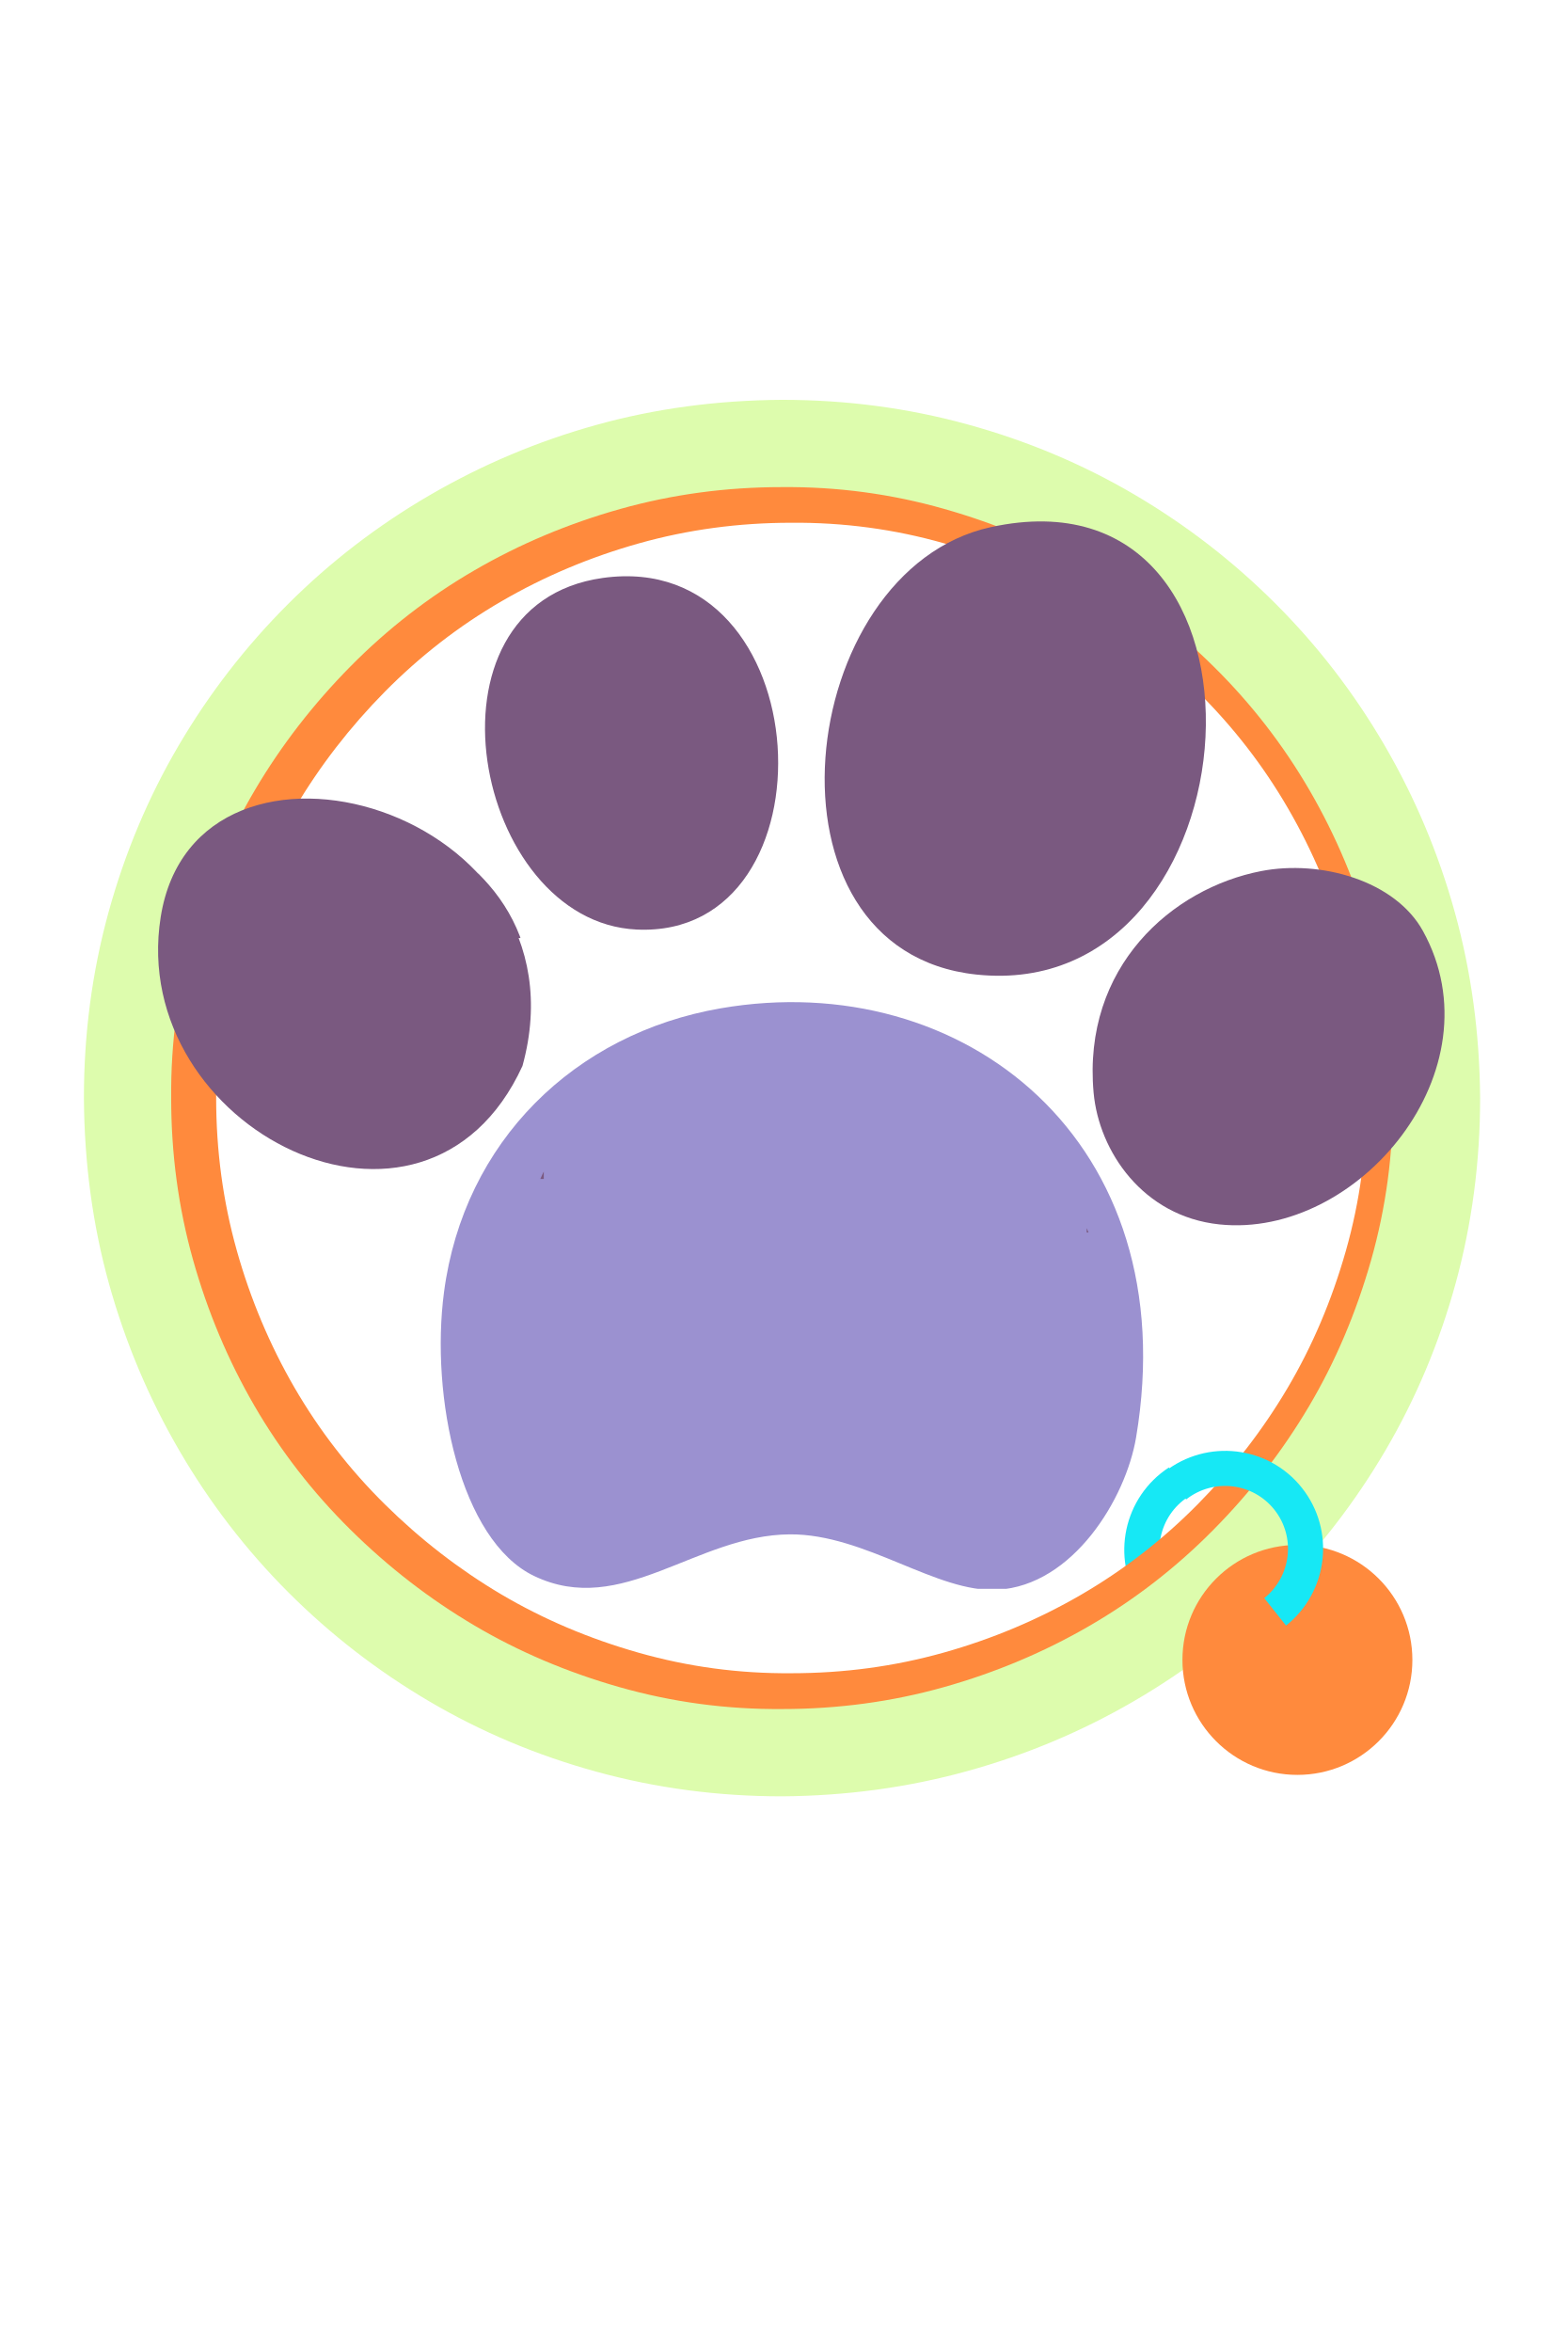
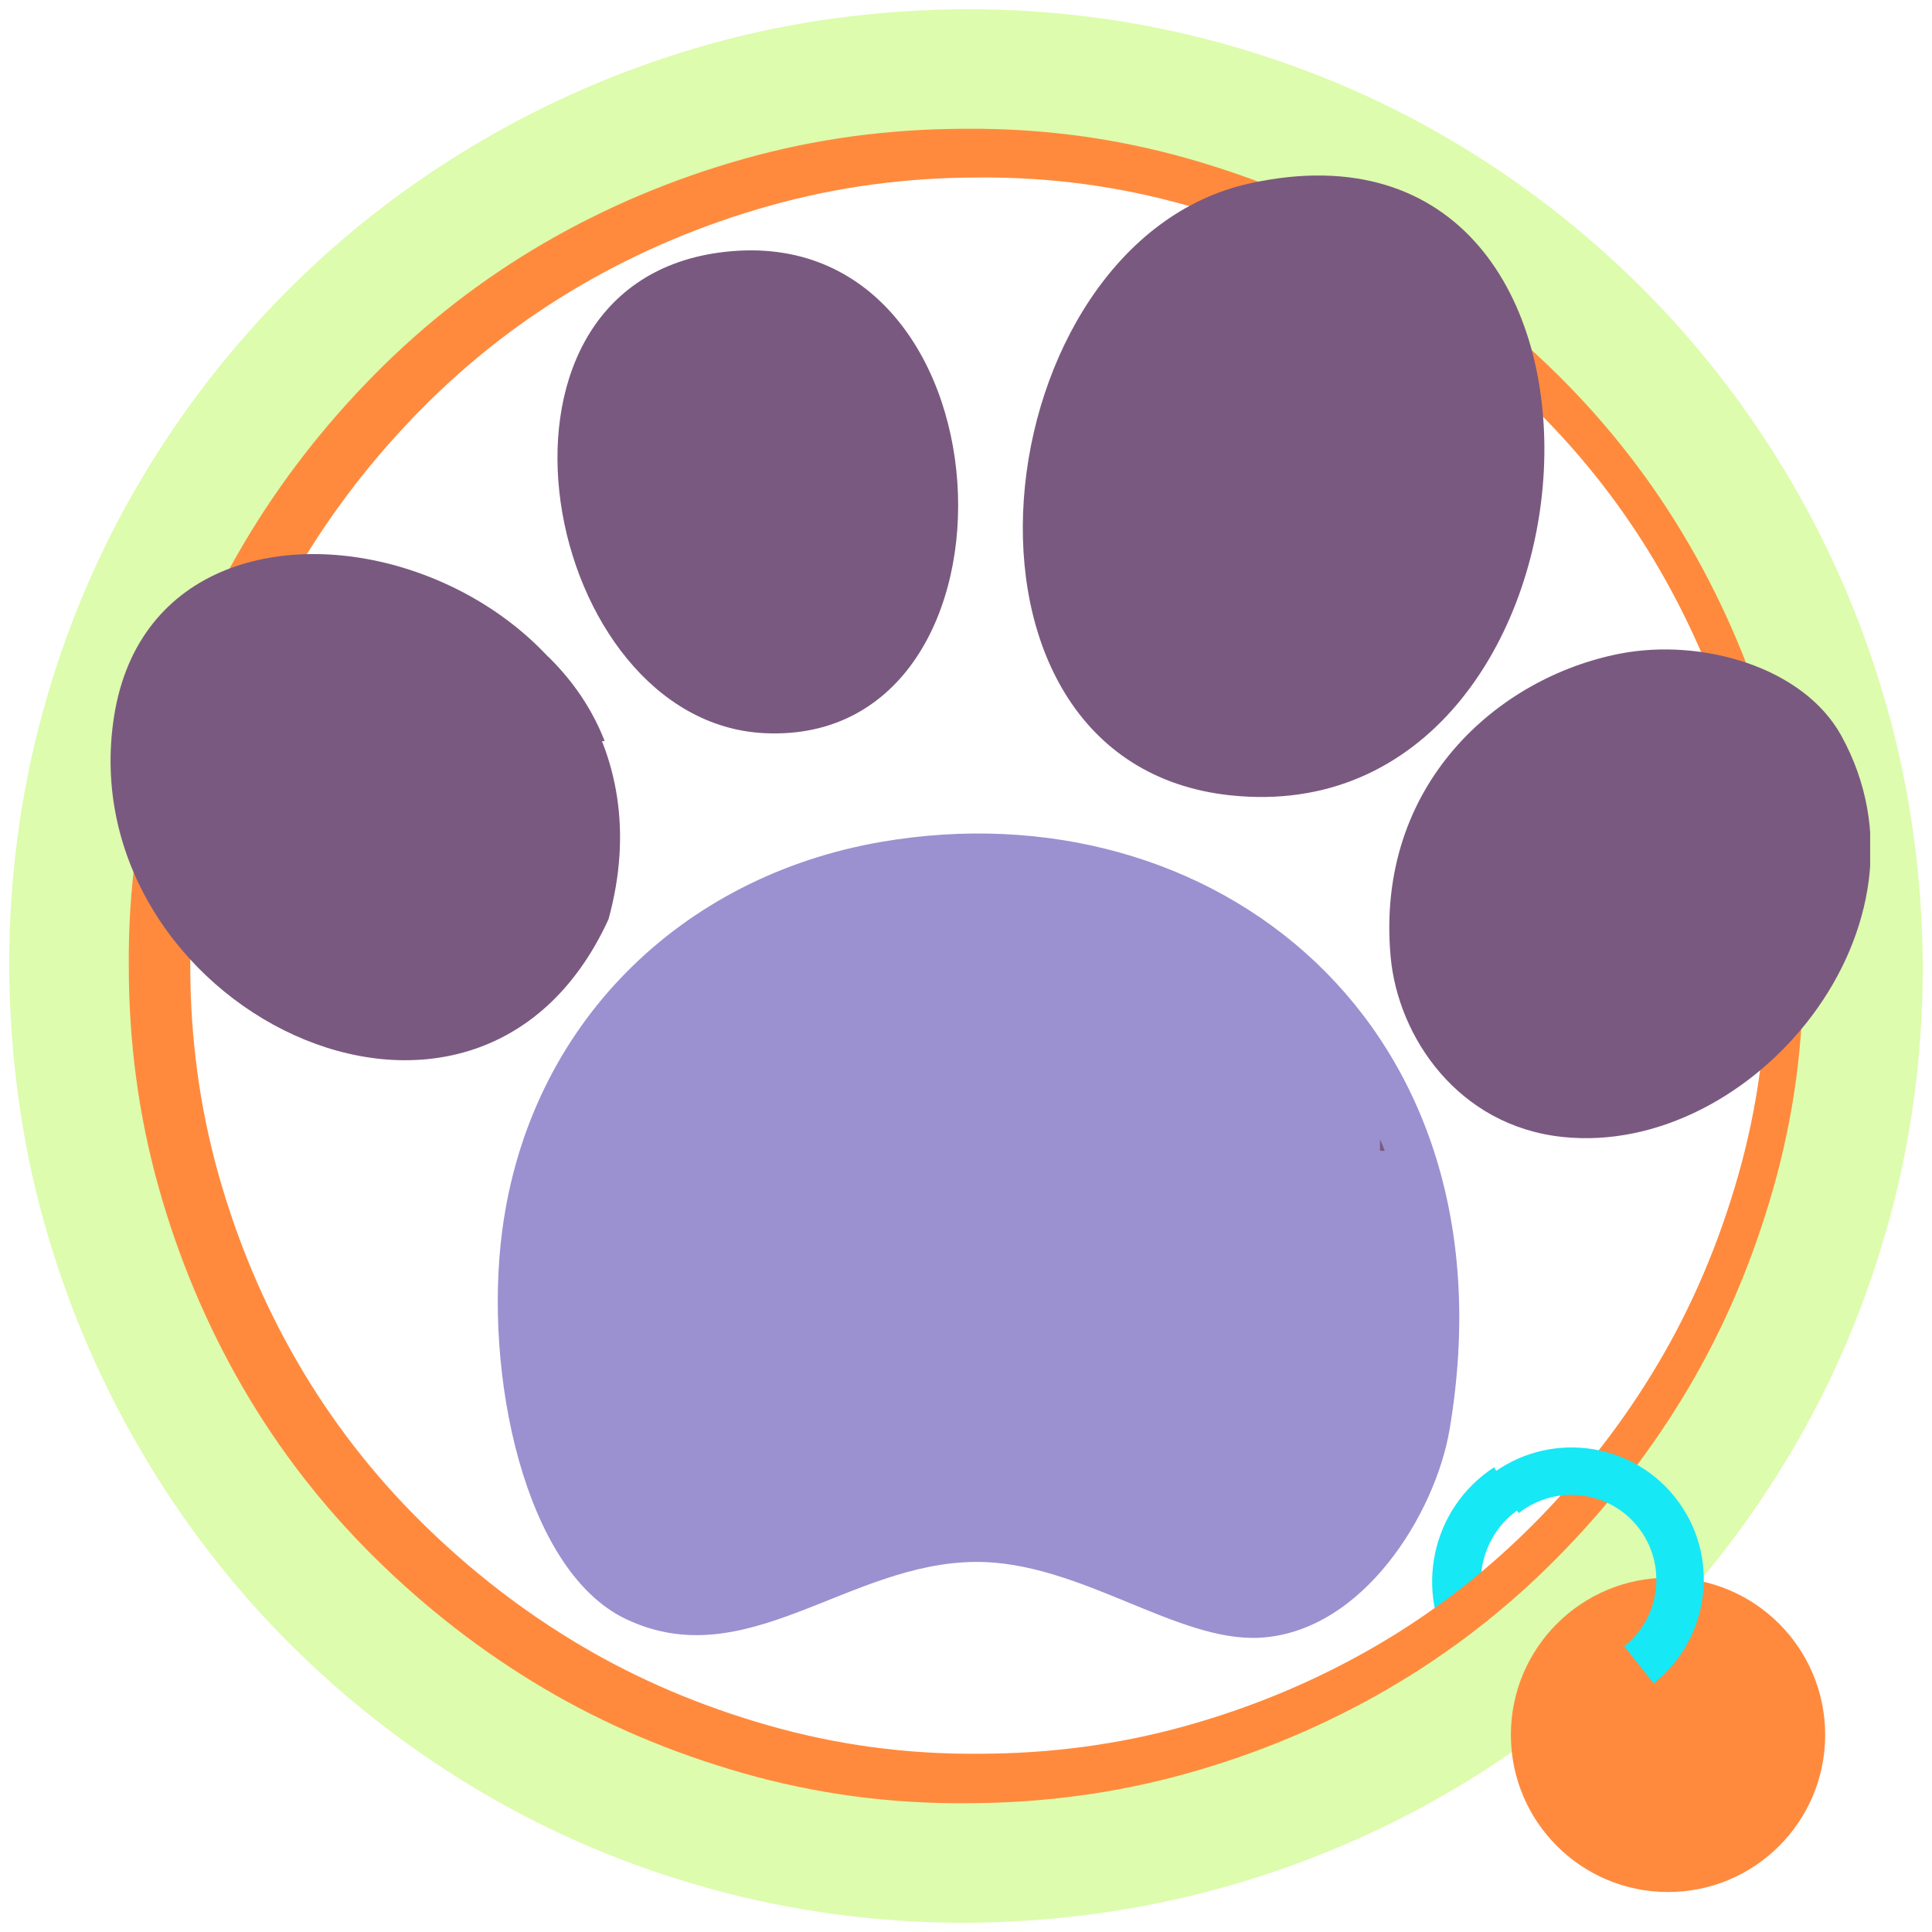
- <svg xmlns="http://www.w3.org/2000/svg" width="192" zoomAndPan="magnify" viewBox="0 0 144 216" height="288" preserveAspectRatio="xMidYMid meet" version="1.2">
+ <svg xmlns="http://www.w3.org/2000/svg" width="1080" zoomAndPan="magnify" viewBox="0 0 810 810" height="1080" preserveAspectRatio="xMidYMid meet" version="1.2">
  <defs>
-     <clipPath id="cd254ab80e">
-       <path d="M 103 134 L 118 134 L 118 152 L 103 152 Z M 103 134 " />
+     <clipPath id="15f44c0daa">
+       <path d="M 600 615 L 689 615 L 689 720 L 600 720 Z M 600 615 " />
    </clipPath>
-     <clipPath id="46bf1d32e7">
-       <path d="M 99.82 139.664 L 107.371 134.77 L 117.164 149.871 L 109.609 154.77 Z M 99.82 139.664 " />
+     <clipPath id="457460eb65">
+       <path d="M 578.578 646.172 L 626.41 615.172 L 688.414 710.832 L 640.582 741.836 Z M 578.578 646.172 " />
    </clipPath>
-     <clipPath id="450c85c650">
-       <path d="M 99.82 139.664 L 107.371 134.77 L 117.164 149.871 L 109.609 154.77 Z M 99.82 139.664 " />
+     <clipPath id="5aeac30ecd">
+       <path d="M 578.578 646.172 L 626.41 615.172 L 688.414 710.832 L 640.582 741.836 Z M 578.578 646.172 " />
    </clipPath>
-     <clipPath id="d8566e2eb4">
-       <path d="M 99.82 139.664 L 107.371 134.77 L 117.164 149.871 L 109.609 154.77 Z M 99.82 139.664 " />
+     <clipPath id="8085da3a51">
+       <path d="M 578.578 646.172 L 626.41 615.172 L 688.414 710.832 L 640.582 741.836 Z M 578.578 646.172 " />
    </clipPath>
-     <clipPath id="b217981115">
-       <path d="M 12.309 40.461 L 133.059 40.461 L 133.059 161.211 L 12.309 161.211 Z M 12.309 40.461 " />
+     <clipPath id="01b5c40621">
+       <path d="M 32.566 27.219 L 787.816 27.219 L 787.816 782.469 L 32.566 782.469 Z M 32.566 27.219 " />
    </clipPath>
-     <clipPath id="d38e25eeb5">
-       <path d="M 7.707 36.719 L 135.957 36.719 L 135.957 164.969 L 7.707 164.969 Z M 7.707 36.719 " />
+     <clipPath id="45034fff9a">
+       <path d="M 3.852 3.852 L 806.352 3.852 L 806.352 806.352 L 3.852 806.352 Z M 3.852 3.852 " />
    </clipPath>
-     <clipPath id="ac2cfead15">
-       <path d="M 39.844 89.66 L 43 89.66 L 43 110 L 39.844 110 Z M 39.844 89.66 " />
+     <clipPath id="57a8a97258">
+       <path d="M 204.375 334.172 L 220 334.172 L 220 457 L 204.375 457 Z M 204.375 334.172 " />
    </clipPath>
-     <clipPath id="05236ed969">
-       <path d="M 102.957 89.66 L 105.844 89.66 L 105.844 110.512 L 102.957 110.512 Z M 102.957 89.66 " />
+     <clipPath id="c5731918b7">
+       <path d="M 599.031 334.172 L 616.125 334.172 L 616.125 464.895 L 599.031 464.895 Z M 599.031 334.172 " />
    </clipPath>
-     <clipPath id="5a22a2cc6f">
-       <path d="M 40.473 92.004 L 105.02 92.004 L 105.02 145.91 L 40.473 145.91 Z M 40.473 92.004 " />
+     <clipPath id="624edafa22">
+       <path d="M 208.629 349.262 L 611.91 349.262 L 611.91 686.672 L 208.629 686.672 Z M 208.629 349.262 " />
    </clipPath>
-     <clipPath id="2d0d8b83f8">
-       <path d="M 43 72.27 L 49.949 72.27 L 49.949 86 L 43 86 Z M 43 72.27 " />
+     <clipPath id="1d2ab5eb49">
+       <path d="M 230 225.68 L 265.027 225.68 L 265.027 308 L 230 308 Z M 230 225.68 " />
    </clipPath>
-     <clipPath id="120a694241">
-       <path d="M 47.105 91.398 L 49.949 91.398 L 49.949 108.27 L 47.105 108.27 Z M 47.105 91.398 " />
+     <clipPath id="8a4975ce14">
+       <path d="M 249.598 345 L 265.027 345 L 265.027 448.43 L 249.598 448.43 Z M 249.598 345 " />
    </clipPath>
-     <clipPath id="5bda64cce7">
-       <path d="M 44 52 L 71.664 52 L 71.664 86 L 44 86 Z M 44 52 " />
+     <clipPath id="4ef708ab4a">
+       <path d="M 229.758 241 L 260 241 L 260 310.742 L 229.758 310.742 Z M 229.758 241 " />
    </clipPath>
-     <clipPath id="67ed73e43b">
-       <path d="M 43.914 74 L 49 74 L 49 86.145 L 43.914 86.145 Z M 43.914 74 " />
+     <clipPath id="0be744794f">
+       <path d="M 610.227 248.348 L 660.234 248.348 L 660.234 338.664 L 610.227 338.664 Z M 610.227 248.348 " />
    </clipPath>
-     <clipPath id="5e3f7bfa18">
-       <path d="M 75 47.465 L 111 47.465 L 111 90 L 75 90 Z M 75 47.465 " />
+     <clipPath id="67640b10e0">
+       <path d="M 578.574 265.719 L 614 265.719 L 614 344 L 578.574 344 Z M 578.574 265.719 " />
    </clipPath>
-     <clipPath id="73fca5bbb3">
-       <path d="M 104.797 75.871 L 113.172 75.871 L 113.172 90.215 L 104.797 90.215 Z M 104.797 75.871 " />
+     <clipPath id="318960563e">
+       <path d="M 582.355 272.105 L 784.074 272.105 L 784.074 477.297 L 582.355 477.297 Z M 582.355 272.105 " />
    </clipPath>
-     <clipPath id="0592d26ee4">
-       <path d="M 99.82 78.688 L 106 78.688 L 106 92 L 99.82 92 Z M 99.82 78.688 " />
+     <clipPath id="d14c3c15ca">
+       <path d="M 578.574 377.301 L 593.492 377.301 L 593.492 482.469 L 578.574 482.469 Z M 578.574 377.301 " />
    </clipPath>
-     <clipPath id="20a96d0c3c">
-       <path d="M 100.344 79.688 L 132.688 79.688 L 132.688 112.543 L 100.344 112.543 Z M 100.344 79.688 " />
+     <clipPath id="9ba42a3d20">
+       <path d="M 633.441 661.469 L 765.211 661.469 L 765.211 793.238 L 633.441 793.238 Z M 633.441 661.469 " />
    </clipPath>
-     <clipPath id="cded55e0b1">
-       <path d="M 99.82 96.531 L 102.129 96.531 L 102.129 113.188 L 99.82 113.188 Z M 99.82 96.531 " />
+     <clipPath id="4040fa05e0">
+       <path d="M 699.328 661.469 C 662.941 661.469 633.441 690.965 633.441 727.352 C 633.441 763.742 662.941 793.238 699.328 793.238 C 735.715 793.238 765.211 763.742 765.211 727.352 C 765.211 690.965 735.715 661.469 699.328 661.469 Z M 699.328 661.469 " />
    </clipPath>
-     <clipPath id="e28a4d67f8">
-       <path d="M 108.613 141.883 L 129.734 141.883 L 129.734 163 L 108.613 163 Z M 108.613 141.883 " />
+     <clipPath id="8bf1669441">
+       <path d="M 624 606 L 715 606 L 715 706 L 624 706 Z M 624 606 " />
    </clipPath>
-     <clipPath id="a4b3d750bc">
-       <path d="M 119.172 141.883 C 113.34 141.883 108.613 146.609 108.613 152.441 C 108.613 158.273 113.34 163 119.172 163 C 125.004 163 129.734 158.273 129.734 152.441 C 129.734 146.609 125.004 141.883 119.172 141.883 Z M 119.172 141.883 " />
+     <clipPath id="3c17a6fa4e">
+       <path d="M 736.812 671.352 L 693.305 705.805 L 624.395 618.785 L 667.906 584.332 Z M 736.812 671.352 " />
    </clipPath>
-     <clipPath id="7640f092ad">
-       <path d="M 106 133 L 122 133 L 122 150 L 106 150 Z M 106 133 " />
+     <clipPath id="9ea874c6cc">
+       <path d="M 736.812 671.352 L 693.305 705.805 L 624.395 618.785 L 667.906 584.332 Z M 736.812 671.352 " />
    </clipPath>
-     <clipPath id="89f2d2cfa9">
-       <path d="M 125.18 143.703 L 118.125 149.289 L 106.949 135.176 L 114.008 129.59 Z M 125.18 143.703 " />
-     </clipPath>
-     <clipPath id="67a61b4725">
-       <path d="M 125.18 143.703 L 118.125 149.289 L 106.949 135.176 L 114.008 129.59 Z M 125.18 143.703 " />
-     </clipPath>
-     <clipPath id="5a391fae63">
-       <path d="M 125.18 143.703 L 118.125 149.289 L 106.949 135.176 L 114.008 129.59 Z M 125.18 143.703 " />
+     <clipPath id="09103c924e">
+       <path d="M 736.812 671.352 L 693.305 705.805 L 624.395 618.785 L 667.906 584.332 Z M 736.812 671.352 " />
    </clipPath>
  </defs>
-   <g id="614d2c6c4b">
-     <g clip-rule="nonzero" clip-path="url(#cd254ab80e)">
-       <g clip-rule="nonzero" clip-path="url(#46bf1d32e7)">
-         <g clip-rule="nonzero" clip-path="url(#450c85c650)">
-           <g clip-rule="nonzero" clip-path="url(#d8566e2eb4)">
-             <path style=" stroke:none;fill-rule:nonzero;fill:#16e8f5;fill-opacity:1;" d="M 115.41 147.168 C 112.727 148.891 109.156 148.129 107.426 145.457 C 105.695 142.785 106.457 139.215 109.125 137.469 L 107.371 134.766 C 103.207 137.484 102.016 143.051 104.715 147.215 C 107.414 151.379 112.98 152.562 117.16 149.871 L 115.41 147.168 " />
+   <g id="ede467765f">
+     <g clip-rule="nonzero" clip-path="url(#15f44c0daa)">
+       <g clip-rule="nonzero" clip-path="url(#457460eb65)">
+         <g clip-rule="nonzero" clip-path="url(#5aeac30ecd)">
+           <g clip-rule="nonzero" clip-path="url(#8085da3a51)">
+             <path style=" stroke:none;fill-rule:nonzero;fill:#16e8f5;fill-opacity:1;" d="M 677.297 693.707 C 660.305 704.609 637.707 699.777 626.746 682.863 C 615.781 665.949 620.598 643.344 637.488 632.285 L 626.391 615.172 C 600.027 632.371 592.492 667.617 609.582 693.984 C 626.672 720.352 661.922 727.867 688.391 710.824 L 677.297 693.707 " />
          </g>
        </g>
      </g>
    </g>
-     <g clip-rule="nonzero" clip-path="url(#b217981115)">
-       <path style=" stroke:none;fill-rule:nonzero;fill:#ff8a3d;fill-opacity:1;" d="M 72.684 40.461 C 78.227 40.461 83.57 41.168 88.719 42.586 C 93.871 44 98.684 46.023 103.164 48.656 C 107.645 51.293 111.715 54.438 115.371 58.09 C 119.027 61.746 122.172 65.836 124.805 70.355 C 127.438 74.875 129.461 79.691 130.875 84.801 C 132.293 89.91 133.02 95.254 133.059 100.836 C 133.059 106.379 132.352 111.727 130.934 116.875 C 129.52 122.023 127.496 126.84 124.863 131.32 C 122.23 135.801 119.086 139.867 115.43 143.523 C 111.773 147.18 107.684 150.324 103.164 152.957 C 98.645 155.59 93.828 157.617 88.719 159.031 C 83.609 160.445 78.266 161.172 72.684 161.211 C 67.141 161.211 61.797 160.504 56.645 159.09 C 51.496 157.676 46.68 155.648 42.199 153.016 C 37.719 150.383 33.652 147.238 29.996 143.582 C 26.34 139.926 23.195 135.84 20.562 131.32 C 17.93 126.801 15.906 122.004 14.488 116.934 C 13.074 111.863 12.348 106.496 12.309 100.836 C 12.309 95.293 13.016 89.949 14.43 84.801 C 15.844 79.652 17.871 74.836 20.504 70.355 C 23.137 65.875 26.281 61.805 29.938 58.148 C 33.594 54.496 37.68 51.352 42.199 48.715 C 46.723 46.082 51.516 44.059 56.586 42.645 C 61.656 41.23 67.023 40.5 72.684 40.461 Z M 72.684 153.664 C 77.52 153.664 82.176 153.035 86.656 151.777 C 91.137 150.52 95.344 148.75 99.273 146.473 C 103.203 144.191 106.781 141.422 110.004 138.16 C 113.227 134.895 115.98 131.34 118.258 127.488 C 120.539 123.637 122.328 119.43 123.625 114.871 C 124.922 110.309 125.551 105.633 125.512 100.836 C 125.512 96.004 124.883 91.344 123.625 86.863 C 122.367 82.383 120.598 78.176 118.316 74.246 C 116.039 70.316 113.266 66.738 110.004 63.516 C 106.742 60.293 103.184 57.539 99.332 55.262 C 95.48 52.98 91.273 51.191 86.715 49.895 C 82.156 48.598 77.477 47.969 72.684 48.008 C 67.848 48.008 63.191 48.637 58.711 49.895 C 54.227 51.152 50.023 52.922 46.094 55.203 C 42.16 57.48 38.586 60.254 35.359 63.516 C 32.137 66.777 29.387 70.336 27.105 74.188 C 24.828 78.039 23.039 82.246 21.742 86.805 C 20.445 91.363 19.816 96.043 19.855 100.836 C 19.855 105.672 20.484 110.328 21.742 114.812 C 23 119.293 24.77 123.496 27.047 127.43 C 29.328 131.359 32.098 134.938 35.359 138.16 C 38.625 141.383 42.18 144.133 46.031 146.414 C 49.887 148.691 54.09 150.48 58.652 151.777 C 63.211 153.074 67.887 153.703 72.684 153.664 Z M 72.684 153.664 " />
+     <g clip-rule="nonzero" clip-path="url(#01b5c40621)">
+       <path style=" stroke:none;fill-rule:nonzero;fill:#ff8a3d;fill-opacity:1;" d="M 410.191 27.219 C 444.855 27.219 478.293 31.645 510.5 40.496 C 542.707 49.348 572.82 62.008 600.848 78.48 C 628.875 94.953 654.32 114.621 677.184 137.484 C 700.051 160.348 719.719 185.914 736.188 214.188 C 752.66 242.461 765.32 272.578 774.172 304.539 C 783.023 336.5 787.57 369.934 787.816 404.844 C 787.816 439.508 783.391 472.945 774.543 505.152 C 765.691 537.359 753.031 567.473 736.559 595.5 C 720.086 623.527 700.418 648.973 677.555 671.836 C 654.691 694.703 629.121 714.371 600.848 730.84 C 572.574 747.312 542.461 759.973 510.5 768.824 C 478.539 777.676 445.102 782.223 410.191 782.469 C 375.527 782.469 342.094 778.043 309.887 769.195 C 277.68 760.344 247.562 747.684 219.535 731.211 C 191.508 714.738 166.062 695.07 143.199 672.207 C 120.336 649.344 100.668 623.773 84.195 595.5 C 67.723 567.227 55.062 537.234 46.211 505.52 C 37.359 473.805 32.812 440.246 32.566 404.844 C 32.566 370.18 36.992 336.746 45.844 304.539 C 54.695 272.332 67.355 242.215 83.828 214.188 C 100.297 186.16 119.965 160.715 142.832 137.852 C 165.695 114.988 191.262 95.32 219.535 78.848 C 247.809 62.375 277.801 49.715 309.516 40.863 C 341.23 32.016 374.789 27.465 410.191 27.219 Z M 410.191 735.266 C 440.434 735.266 469.566 731.332 497.59 723.465 C 525.617 715.598 551.926 704.535 576.508 690.277 C 601.094 676.016 623.465 658.684 643.625 638.277 C 663.785 617.875 680.996 595.625 695.254 571.531 C 709.516 547.438 720.699 521.133 728.812 492.613 C 736.926 464.094 740.859 434.84 740.613 404.844 C 740.613 374.605 736.68 345.473 728.812 317.445 C 720.945 289.418 709.883 263.113 695.625 238.527 C 681.363 213.941 664.031 191.57 643.625 171.41 C 623.223 151.25 600.973 134.043 576.879 119.781 C 552.785 105.523 526.48 94.336 497.961 86.223 C 469.441 78.109 440.188 74.176 410.191 74.422 C 379.953 74.422 350.82 78.355 322.793 86.223 C 294.766 94.09 268.461 105.152 243.875 119.414 C 219.289 133.672 196.918 151.004 176.758 171.41 C 156.598 191.816 139.391 214.066 125.129 238.16 C 110.871 262.254 99.684 288.559 91.57 317.078 C 83.457 345.594 79.523 374.852 79.77 404.844 C 79.77 435.086 83.703 464.219 91.57 492.246 C 99.438 520.27 110.5 546.578 124.762 571.16 C 139.02 595.746 156.352 618.121 176.758 638.277 C 197.164 658.438 219.414 675.648 243.508 689.906 C 267.598 704.168 293.906 715.352 322.426 723.465 C 350.941 731.578 380.199 735.512 410.191 735.266 Z M 410.191 735.266 " />
    </g>
-     <g clip-rule="nonzero" clip-path="url(#d38e25eeb5)">
-       <path style=" stroke:none;fill-rule:nonzero;fill:#ddfcad;fill-opacity:1;" d="M 71.832 36.719 C 77.719 36.719 83.395 37.469 88.863 38.973 C 94.332 40.473 99.445 42.625 104.207 45.422 C 108.965 48.219 113.285 51.559 117.168 55.441 C 121.051 59.324 124.391 63.664 127.188 68.465 C 129.984 73.266 132.137 78.383 133.641 83.809 C 135.141 89.234 135.914 94.914 135.957 100.844 C 135.957 106.727 135.203 112.406 133.703 117.875 C 132.199 123.344 130.047 128.457 127.25 133.219 C 124.453 137.977 121.113 142.297 117.23 146.18 C 113.348 150.062 109.008 153.402 104.207 156.199 C 99.406 158.996 94.293 161.148 88.863 162.648 C 83.438 164.152 77.758 164.926 71.832 164.969 C 65.945 164.969 60.266 164.215 54.797 162.711 C 49.328 161.211 44.215 159.059 39.457 156.262 C 34.695 153.465 30.375 150.125 26.492 146.242 C 22.609 142.359 19.27 138.02 16.473 133.219 C 13.676 128.418 11.527 123.324 10.023 117.938 C 8.52 112.551 7.746 106.855 7.707 100.844 C 7.707 94.957 8.457 89.277 9.961 83.809 C 11.465 78.34 13.613 73.227 16.41 68.465 C 19.207 63.707 22.547 59.387 26.43 55.504 C 30.312 51.621 34.652 48.281 39.457 45.484 C 44.258 42.688 49.348 40.535 54.734 39.035 C 60.121 37.531 65.82 36.758 71.832 36.719 Z M 71.832 156.953 C 76.965 156.953 81.914 156.285 86.672 154.949 C 91.43 153.613 95.898 151.734 100.074 149.312 C 104.25 146.891 108.047 143.945 111.469 140.48 C 114.895 137.016 117.816 133.238 120.238 129.148 C 122.66 125.055 124.559 120.59 125.938 115.746 C 127.312 110.902 127.98 105.934 127.941 100.844 C 127.941 95.707 127.273 90.762 125.938 86 C 124.602 81.242 122.723 76.773 120.301 72.598 C 117.879 68.426 114.938 64.625 111.469 61.203 C 108.004 57.777 104.227 54.855 100.137 52.434 C 96.043 50.016 91.578 48.113 86.734 46.738 C 81.891 45.359 76.926 44.691 71.832 44.734 C 66.695 44.734 61.75 45.402 56.988 46.738 C 52.23 48.074 47.762 49.949 43.59 52.371 C 39.414 54.793 35.613 57.738 32.191 61.203 C 28.77 64.668 25.844 68.445 23.426 72.535 C 21.004 76.629 19.102 81.094 17.727 85.938 C 16.348 90.781 15.68 95.75 15.723 100.844 C 15.723 105.977 16.391 110.926 17.727 115.684 C 19.062 120.441 20.941 124.91 23.359 129.086 C 25.781 133.258 28.727 137.059 32.191 140.48 C 35.656 143.906 39.434 146.828 43.527 149.25 C 47.617 151.672 52.082 153.57 56.926 154.949 C 61.77 156.324 66.738 156.992 71.832 156.953 Z M 71.832 156.953 " />
+     <g clip-rule="nonzero" clip-path="url(#45034fff9a)">
+       <path style=" stroke:none;fill-rule:nonzero;fill:#ddfcad;fill-opacity:1;" d="M 404.996 3.852 C 441.82 3.852 477.34 8.555 511.551 17.957 C 545.762 27.359 577.758 40.809 607.527 58.305 C 637.301 75.805 664.332 96.695 688.617 120.984 C 712.906 145.273 733.801 172.434 751.297 202.465 C 768.797 232.5 782.246 264.492 791.648 298.445 C 801.051 332.395 805.879 367.914 806.141 404.996 C 806.141 441.82 801.441 477.34 792.039 511.551 C 782.637 545.762 769.188 577.758 751.691 607.527 C 734.191 637.301 713.301 664.332 689.012 688.617 C 664.723 712.906 637.562 733.801 607.527 751.297 C 577.496 768.797 545.504 782.246 511.551 791.648 C 477.602 801.051 442.082 805.879 404.996 806.141 C 368.172 806.141 332.656 801.441 298.445 792.039 C 264.23 782.637 232.238 769.188 202.465 751.691 C 172.695 734.191 145.664 713.301 121.375 689.012 C 97.086 664.723 76.195 637.562 58.695 607.527 C 41.199 577.496 27.75 545.633 18.348 511.941 C 8.945 478.254 4.113 442.605 3.852 404.996 C 3.852 368.172 8.555 332.656 17.957 298.445 C 27.355 264.23 40.809 232.238 58.305 202.465 C 75.805 172.695 96.695 145.664 120.984 121.375 C 145.273 97.086 172.434 76.195 202.465 58.695 C 232.5 41.199 264.363 27.75 298.051 18.348 C 331.742 8.945 367.391 4.113 404.996 3.852 Z M 404.996 756 C 437.121 756 468.066 751.82 497.84 743.465 C 527.613 735.105 555.559 723.355 581.672 708.207 C 607.789 693.059 631.555 674.648 652.969 652.969 C 674.387 631.293 692.668 607.66 707.816 582.066 C 722.961 556.473 734.844 528.527 743.465 498.23 C 752.082 467.938 756.262 436.859 756 404.996 C 756 372.875 751.82 341.926 743.465 312.156 C 735.105 282.383 723.355 254.438 708.207 228.32 C 693.059 202.207 674.648 178.441 652.969 157.023 C 631.293 135.609 607.66 117.328 582.066 102.18 C 556.473 87.031 528.527 75.148 498.23 66.531 C 467.938 57.914 436.859 53.734 404.996 53.996 C 372.875 53.996 341.926 58.176 312.156 66.531 C 282.383 74.891 254.438 86.641 228.32 101.789 C 202.207 116.938 178.441 135.348 157.023 157.023 C 135.609 178.699 117.328 202.336 102.18 227.93 C 87.031 253.523 75.148 281.469 66.531 311.762 C 57.914 342.059 53.734 373.137 53.996 404.996 C 53.996 437.121 58.176 468.066 66.531 497.84 C 74.891 527.613 86.641 555.559 101.789 581.672 C 116.938 607.789 135.348 631.555 157.023 652.969 C 178.699 674.387 202.336 692.668 227.93 707.816 C 253.523 722.961 281.469 734.844 311.762 743.465 C 342.059 752.082 373.137 756.262 404.996 756 Z M 404.996 756 " />
    </g>
-     <g clip-rule="nonzero" clip-path="url(#ac2cfead15)">
-       <path style=" stroke:none;fill-rule:evenodd;fill:#9b91d0;fill-opacity:1;" d="M 41.422 98.957 C 31.816 119.922 2.547 105.109 5.82 84.332 C 9.266 62.449 48.402 73.605 41.422 98.957 " />
+     <g clip-rule="nonzero" clip-path="url(#57a8a97258)">
+       <path style=" stroke:none;fill-rule:evenodd;fill:#9b91d0;fill-opacity:1;" d="M 214.547 392.699 C 154.539 523.691 -28.328 431.152 -7.883 301.34 C 13.645 164.613 258.184 234.316 214.547 392.699 " />
    </g>
-     <g clip-rule="nonzero" clip-path="url(#05236ed969)">
-       <path style=" stroke:none;fill-rule:evenodd;fill:#9b91d0;fill-opacity:1;" d="M 120.883 72.891 C 127.199 71.668 135.098 73.914 138.047 79.246 C 146.18 93.965 131.188 111.953 116.43 110.395 C 108.328 109.547 103.645 102.645 103.082 96.414 C 101.875 83.059 111.406 74.727 120.883 72.891 " />
+     <g clip-rule="nonzero" clip-path="url(#c5731918b7)">
+       <path style=" stroke:none;fill-rule:evenodd;fill:#9b91d0;fill-opacity:1;" d="M 711.035 229.855 C 750.504 222.211 799.844 236.238 818.266 269.562 C 869.078 361.523 775.422 473.91 683.223 464.18 C 632.586 458.867 603.336 415.762 599.812 376.812 C 592.281 293.387 651.816 241.316 711.035 229.855 " />
    </g>
-     <g clip-rule="nonzero" clip-path="url(#5a22a2cc6f)">
-       <path style=" stroke:none;fill-rule:evenodd;fill:#9b91d0;fill-opacity:1;" d="M 66.211 92.598 C 88.484 88.754 108.934 104.805 104.355 132.012 C 103.406 137.641 98.559 145.602 91.637 145.996 C 86.055 146.316 79.523 140.879 72.57 140.91 C 63.934 140.953 57.129 148.609 49.047 144.727 C 42.258 141.461 39.516 128.266 40.785 118.664 C 42.609 104.82 52.789 94.91 66.211 92.598 " />
+     <g clip-rule="nonzero" clip-path="url(#624edafa22)">
+       <path style=" stroke:none;fill-rule:evenodd;fill:#9b91d0;fill-opacity:1;" d="M 369.441 352.973 C 508.609 328.973 636.371 429.258 607.762 599.227 C 601.832 634.414 571.543 684.156 528.312 686.613 C 493.418 688.602 452.609 654.633 409.168 654.84 C 355.219 655.102 312.699 702.938 262.195 678.68 C 219.785 658.281 202.637 575.828 210.574 515.832 C 221.984 429.336 285.582 367.438 369.441 352.973 " />
    </g>
-     <g clip-rule="nonzero" clip-path="url(#2d0d8b83f8)">
-       <path style=" stroke:none;fill-rule:evenodd;fill:#7a5980;fill-opacity:1;" d="M 56.297 48.633 C 79.191 45.422 81.039 86.418 59.859 85.426 C 42.828 84.629 36.402 51.418 56.297 48.633 " />
+     <g clip-rule="nonzero" clip-path="url(#1d2ab5eb49)">
+       <path style=" stroke:none;fill-rule:evenodd;fill:#7a5980;fill-opacity:1;" d="M 306.926 78.207 C 449.695 58.188 461.234 313.875 329.125 307.688 C 222.914 302.715 182.84 95.602 306.926 78.207 " />
    </g>
-     <path style=" stroke:none;fill-rule:evenodd;fill:#7a5980;fill-opacity:1;" d="M 47.992 97.891 C 39.023 117.461 11.699 103.633 14.758 84.238 C 17.973 63.809 54.512 74.223 47.992 97.891 " />
-     <g clip-rule="nonzero" clip-path="url(#120a694241)">
-       <path style=" stroke:none;fill-rule:evenodd;fill:#7a5980;fill-opacity:1;" d="M 71.137 91.953 C 91.93 88.367 111.02 103.352 106.746 128.746 C 105.859 134.004 101.332 141.438 94.875 141.805 C 89.66 142.102 83.562 137.027 77.07 137.059 C 69.012 137.098 62.656 144.242 55.109 140.621 C 48.773 137.57 46.211 125.25 47.398 116.289 C 49.102 103.363 58.605 94.113 71.137 91.953 " />
+     <path style=" stroke:none;fill-rule:evenodd;fill:#7a5980;fill-opacity:1;" d="M 255.113 385.418 C 199.191 507.484 28.781 421.246 47.836 300.277 C 67.895 172.867 295.777 237.82 255.113 385.418 " />
+     <g clip-rule="nonzero" clip-path="url(#8a4975ce14)">
+       <path style=" stroke:none;fill-rule:evenodd;fill:#7a5980;fill-opacity:1;" d="M 399.457 348.395 C 529.145 326.027 648.203 419.484 621.543 577.875 C 616.016 610.664 587.793 657.02 547.504 659.309 C 514.988 661.164 476.961 629.504 436.477 629.699 C 386.203 629.941 346.578 674.52 299.516 651.914 C 259.996 632.906 244.016 556.066 251.41 500.16 C 262.043 419.555 321.309 361.871 399.457 348.395 " />
    </g>
-     <g clip-rule="nonzero" clip-path="url(#5bda64cce7)">
-       <path style=" stroke:none;fill-rule:evenodd;fill:#7a5980;fill-opacity:1;" d="M 55.359 53.078 C 75.449 50.262 77.07 86.238 58.48 85.367 C 43.539 84.668 37.898 55.527 55.359 53.078 " />
+     <path style=" stroke:none;fill-rule:evenodd;fill:#7a5980;fill-opacity:1;" d="M 301.145 105.949 C 426.473 88.375 436.602 312.824 320.633 307.391 C 227.398 303.027 192.219 121.215 301.145 105.949 " />
+     <g clip-rule="nonzero" clip-path="url(#4ef708ab4a)">
+       <path style=" stroke:none;fill-rule:evenodd;fill:#7a5980;fill-opacity:1;" d="M 255.664 375.621 C 206.574 482.773 56.984 407.074 73.711 300.887 C 91.32 189.043 291.359 246.062 255.664 375.621 " />
    </g>
-     <g clip-rule="nonzero" clip-path="url(#67ed73e43b)">
-       <path style=" stroke:none;fill-rule:evenodd;fill:#7a5980;fill-opacity:1;" d="M 48.066 96.305 C 40.199 113.48 16.223 101.348 18.902 84.328 C 21.727 66.398 53.789 75.539 48.066 96.305 " />
+     <path style=" stroke:none;fill-rule:evenodd;fill:#7a5980;fill-opacity:1;" d="M 524.125 76.852 C 699.953 38.469 679.426 350.824 515.855 333.445 C 386.387 319.688 411.613 101.402 524.125 76.852 " />
+     <g clip-rule="nonzero" clip-path="url(#0be744794f)">
+       <path style=" stroke:none;fill-rule:evenodd;fill:#7a5980;fill-opacity:1;" d="M 726.934 250.676 C 768.059 242.711 819.473 257.328 838.668 292.051 C 891.613 387.875 794.027 504.98 697.953 494.844 C 645.188 489.305 614.711 444.391 611.039 403.805 C 603.191 316.875 665.23 262.617 726.934 250.676 " />
    </g>
-     <g clip-rule="nonzero" clip-path="url(#5e3f7bfa18)">
-       <path style=" stroke:none;fill-rule:evenodd;fill:#7a5980;fill-opacity:1;" d="M 91.012 48.41 C 119.168 42.266 115.879 92.281 89.688 89.5 C 68.953 87.297 72.996 52.344 91.012 48.41 " />
+     <g clip-rule="nonzero" clip-path="url(#67640b10e0)">
+       <path style=" stroke:none;fill-rule:evenodd;fill:#7a5980;fill-opacity:1;" d="M 510.898 129.777 C 656.824 97.922 639.785 357.156 504.035 342.734 C 396.586 331.312 417.52 150.152 510.898 129.777 " />
    </g>
-     <g clip-rule="nonzero" clip-path="url(#73fca5bbb3)">
-       <path style=" stroke:none;fill-rule:evenodd;fill:#7a5980;fill-opacity:1;" d="M 123.488 76.246 C 130.074 74.969 138.305 77.312 141.379 82.871 C 149.859 98.215 134.23 116.969 118.848 115.344 C 110.398 114.457 105.516 107.266 104.93 100.766 C 103.672 86.848 113.605 78.156 123.488 76.246 " />
+     <g clip-rule="nonzero" clip-path="url(#318960563e)">
+       <path style=" stroke:none;fill-rule:evenodd;fill:#7a5980;fill-opacity:1;" d="M 679.215 274.039 C 713.348 267.43 756.016 279.559 771.945 308.379 C 815.887 387.902 734.898 485.094 655.16 476.68 C 611.371 472.086 586.078 434.809 583.031 401.125 C 576.516 328.977 628.004 283.949 679.215 274.039 " />
    </g>
-     <g clip-rule="nonzero" clip-path="url(#0592d26ee4)">
-       <path style=" stroke:none;fill-rule:evenodd;fill:#7a5980;fill-opacity:1;" d="M 88.902 56.898 C 112.27 51.797 109.539 93.305 87.801 90.996 C 70.598 89.168 73.949 60.16 88.902 56.898 " />
+     <g clip-rule="nonzero" clip-path="url(#d14c3c15ca)">
+       <path style=" stroke:none;fill-rule:evenodd;fill:#7a5980;fill-opacity:1;" d="M 383.812 380.508 C 504.16 359.754 614.645 446.477 589.906 593.465 C 584.777 623.895 558.586 666.91 521.199 669.035 C 491.023 670.754 455.734 641.379 418.168 641.559 C 371.512 641.785 334.742 683.152 291.066 662.176 C 254.391 644.535 239.562 573.23 246.426 521.348 C 256.293 446.547 311.289 393.016 383.812 380.508 " />
    </g>
-     <g clip-rule="nonzero" clip-path="url(#20a96d0c3c)">
-       <path style=" stroke:none;fill-rule:evenodd;fill:#7a5980;fill-opacity:1;" d="M 115.852 79.996 C 121.32 78.938 128.152 80.879 130.703 85.496 C 137.738 98.23 124.77 113.793 112 112.445 C 104.988 111.707 100.941 105.738 100.453 100.348 C 99.41 88.793 107.652 81.582 115.852 79.996 " />
-     </g>
-     <g clip-rule="nonzero" clip-path="url(#cded55e0b1)">
-       <path style=" stroke:none;fill-rule:evenodd;fill:#7a5980;fill-opacity:1;" d="M 68.551 97.047 C 87.824 93.723 105.516 107.609 101.555 131.145 C 100.73 136.016 96.539 142.906 90.551 143.246 C 85.719 143.52 80.07 138.816 74.055 138.844 C 66.582 138.883 60.695 145.504 53.699 142.145 C 47.828 139.32 45.453 127.902 46.555 119.598 C 48.133 107.621 56.938 99.047 68.551 97.047 " />
-     </g>
-     <g clip-rule="nonzero" clip-path="url(#e28a4d67f8)">
-       <g clip-rule="nonzero" clip-path="url(#a4b3d750bc)">
-         <path style=" stroke:none;fill-rule:nonzero;fill:#ff8a3d;fill-opacity:1;" d="M 108.613 141.883 L 129.734 141.883 L 129.734 163 L 108.613 163 Z M 108.613 141.883 " />
+     <g clip-rule="nonzero" clip-path="url(#9ba42a3d20)">
+       <g clip-rule="nonzero" clip-path="url(#4040fa05e0)">
+         <path style=" stroke:none;fill-rule:nonzero;fill:#ff8a3d;fill-opacity:1;" d="M 633.441 661.469 L 765.211 661.469 L 765.211 793.238 L 633.441 793.238 Z M 633.441 661.469 " />
      </g>
    </g>
-     <g clip-rule="nonzero" clip-path="url(#7640f092ad)">
-       <g clip-rule="nonzero" clip-path="url(#89f2d2cfa9)">
-         <g clip-rule="nonzero" clip-path="url(#67a61b4725)">
-           <g clip-rule="nonzero" clip-path="url(#5a391fae63)">
-             <path style=" stroke:none;fill-rule:nonzero;fill:#16e8f5;fill-opacity:1;" d="M 108.953 137.703 C 111.461 135.734 115.086 136.156 117.062 138.652 C 119.039 141.148 118.617 144.773 116.129 146.766 L 118.129 149.289 C 122.016 146.191 122.672 140.539 119.594 136.648 C 116.516 132.758 110.859 132.105 106.953 135.18 L 108.953 137.703 " />
+     <g clip-rule="nonzero" clip-path="url(#8bf1669441)">
+       <g clip-rule="nonzero" clip-path="url(#3c17a6fa4e)">
+         <g clip-rule="nonzero" clip-path="url(#9ea874c6cc)">
+           <g clip-rule="nonzero" clip-path="url(#09103c924e)">
+             <path style=" stroke:none;fill-rule:nonzero;fill:#16e8f5;fill-opacity:1;" d="M 636.746 634.363 C 652.215 622.23 674.562 624.836 686.746 640.223 C 698.93 655.609 696.344 677.961 680.992 690.234 L 693.32 705.805 C 717.293 686.703 721.348 651.848 702.355 627.859 C 683.363 603.875 648.504 599.836 624.418 618.793 L 636.746 634.363 " />
          </g>
        </g>
      </g>
    </g>
  </g>
</svg>
